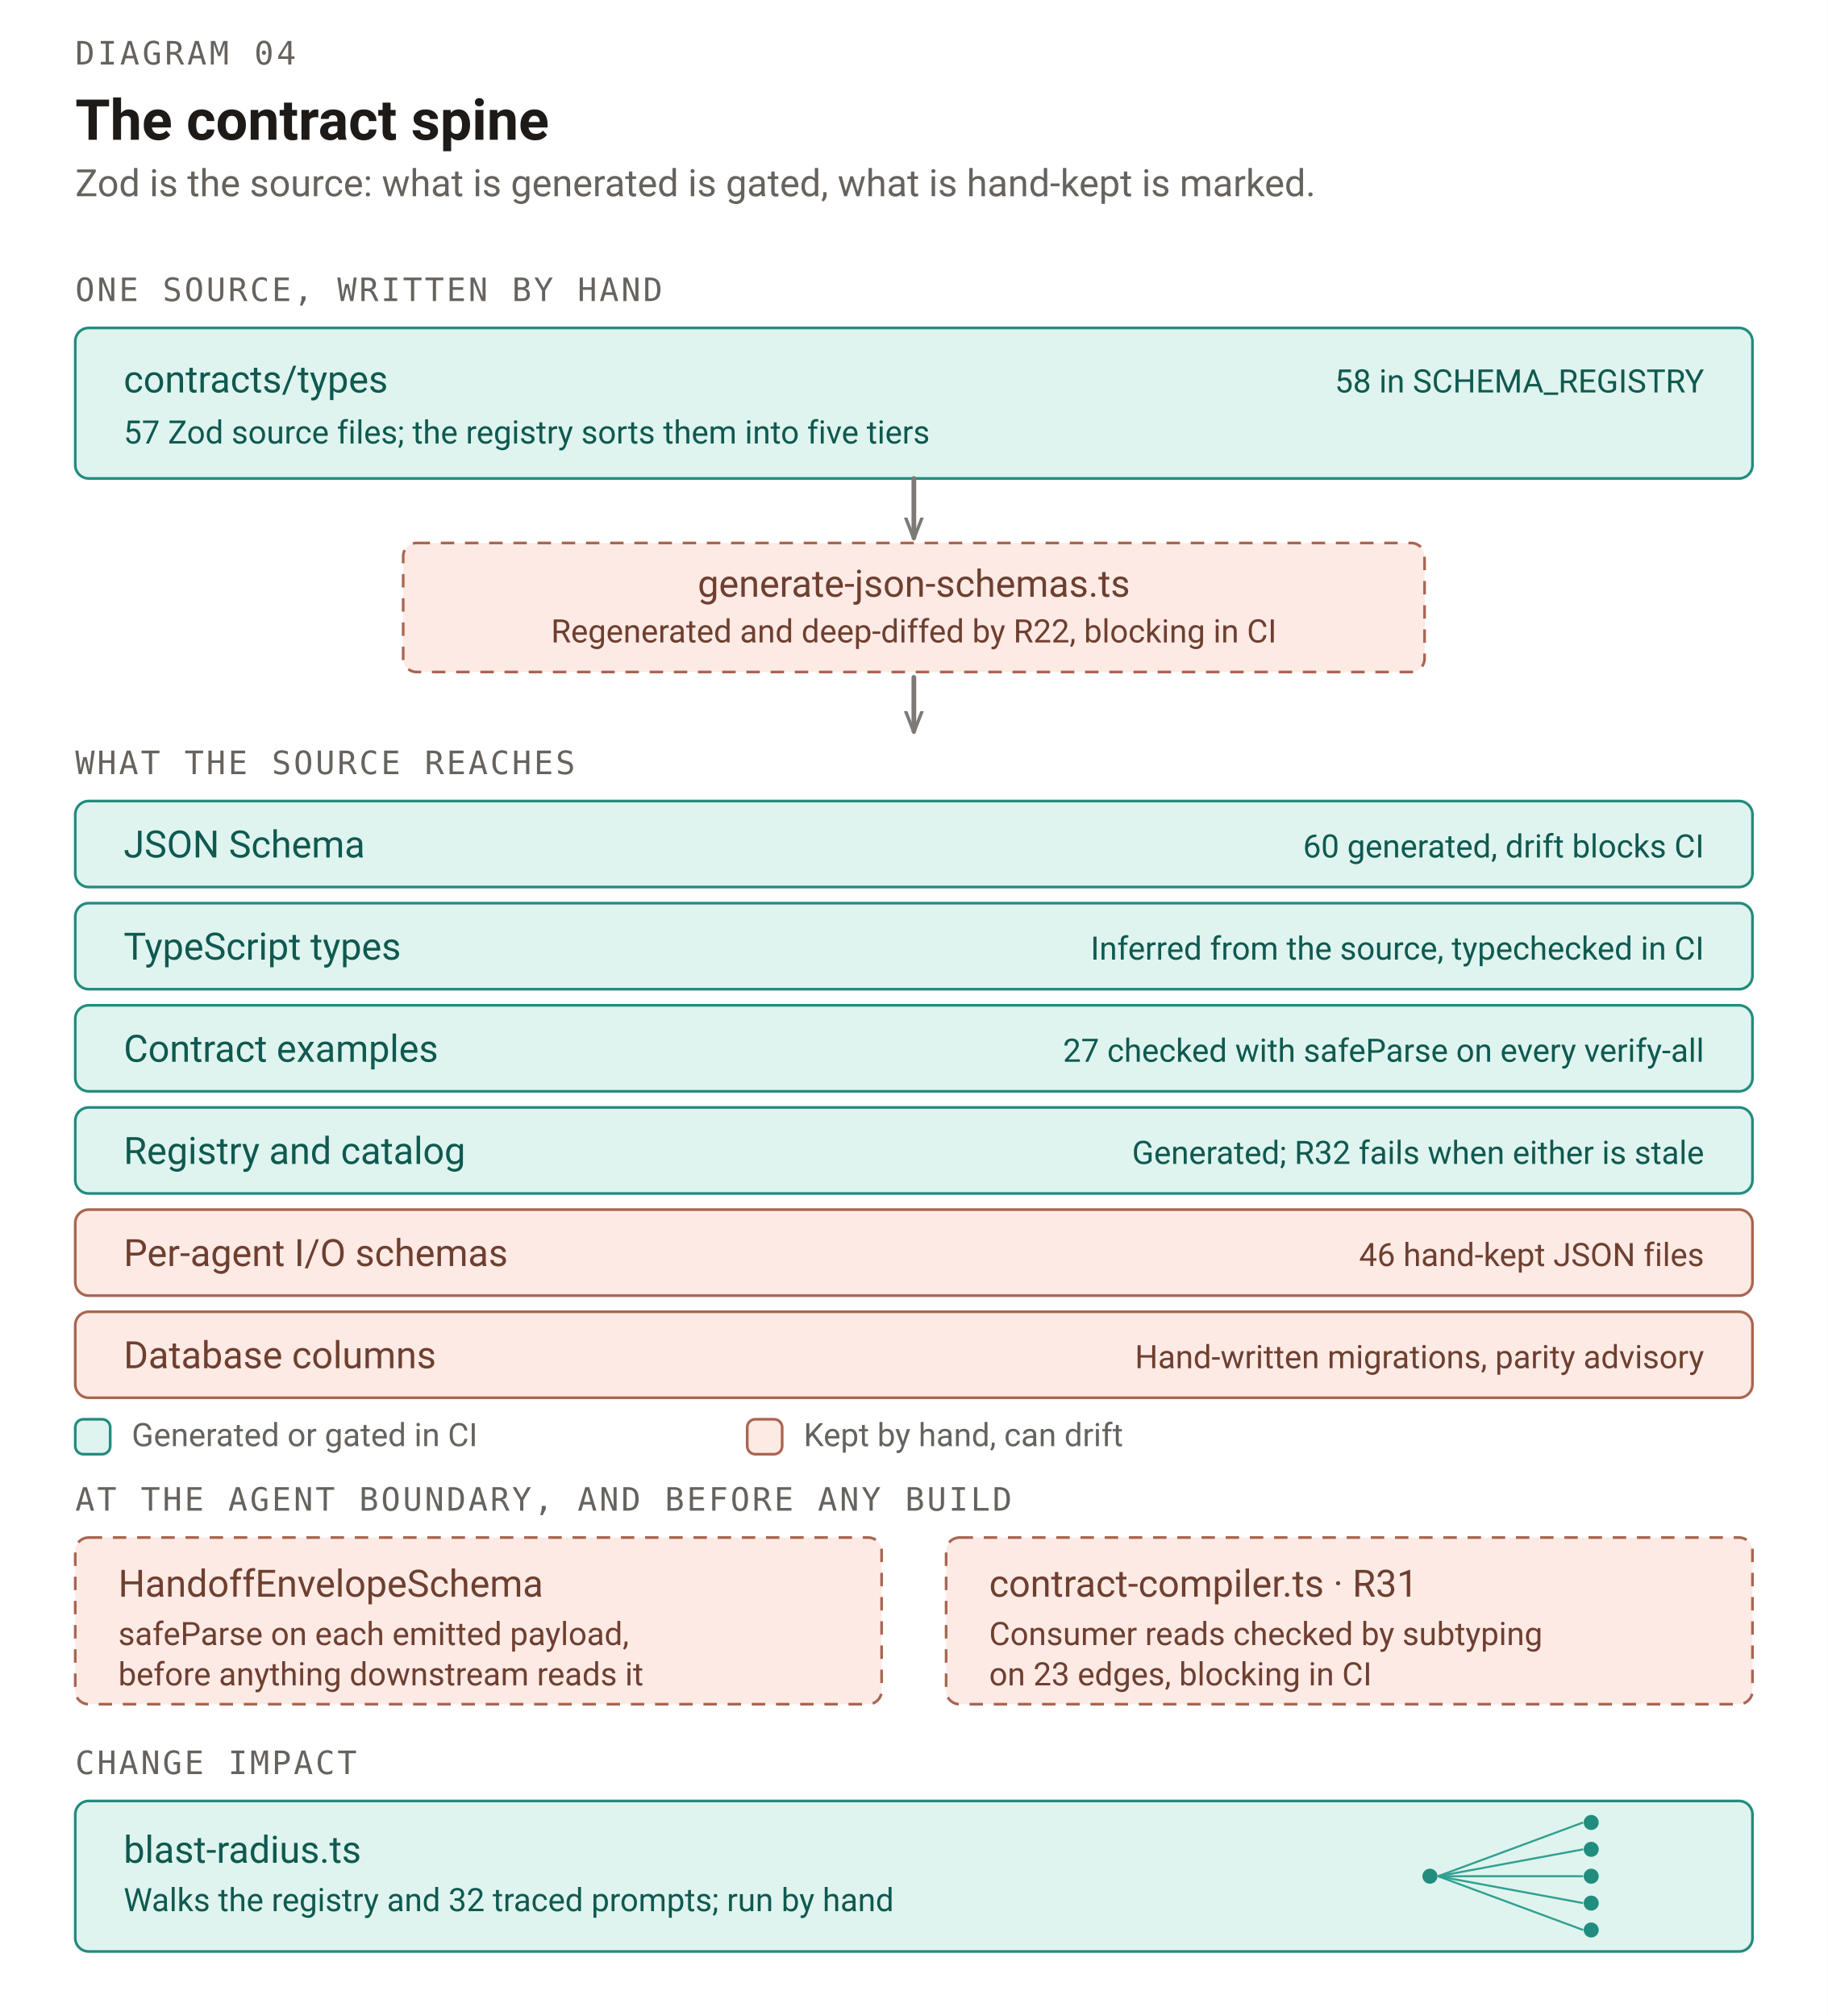
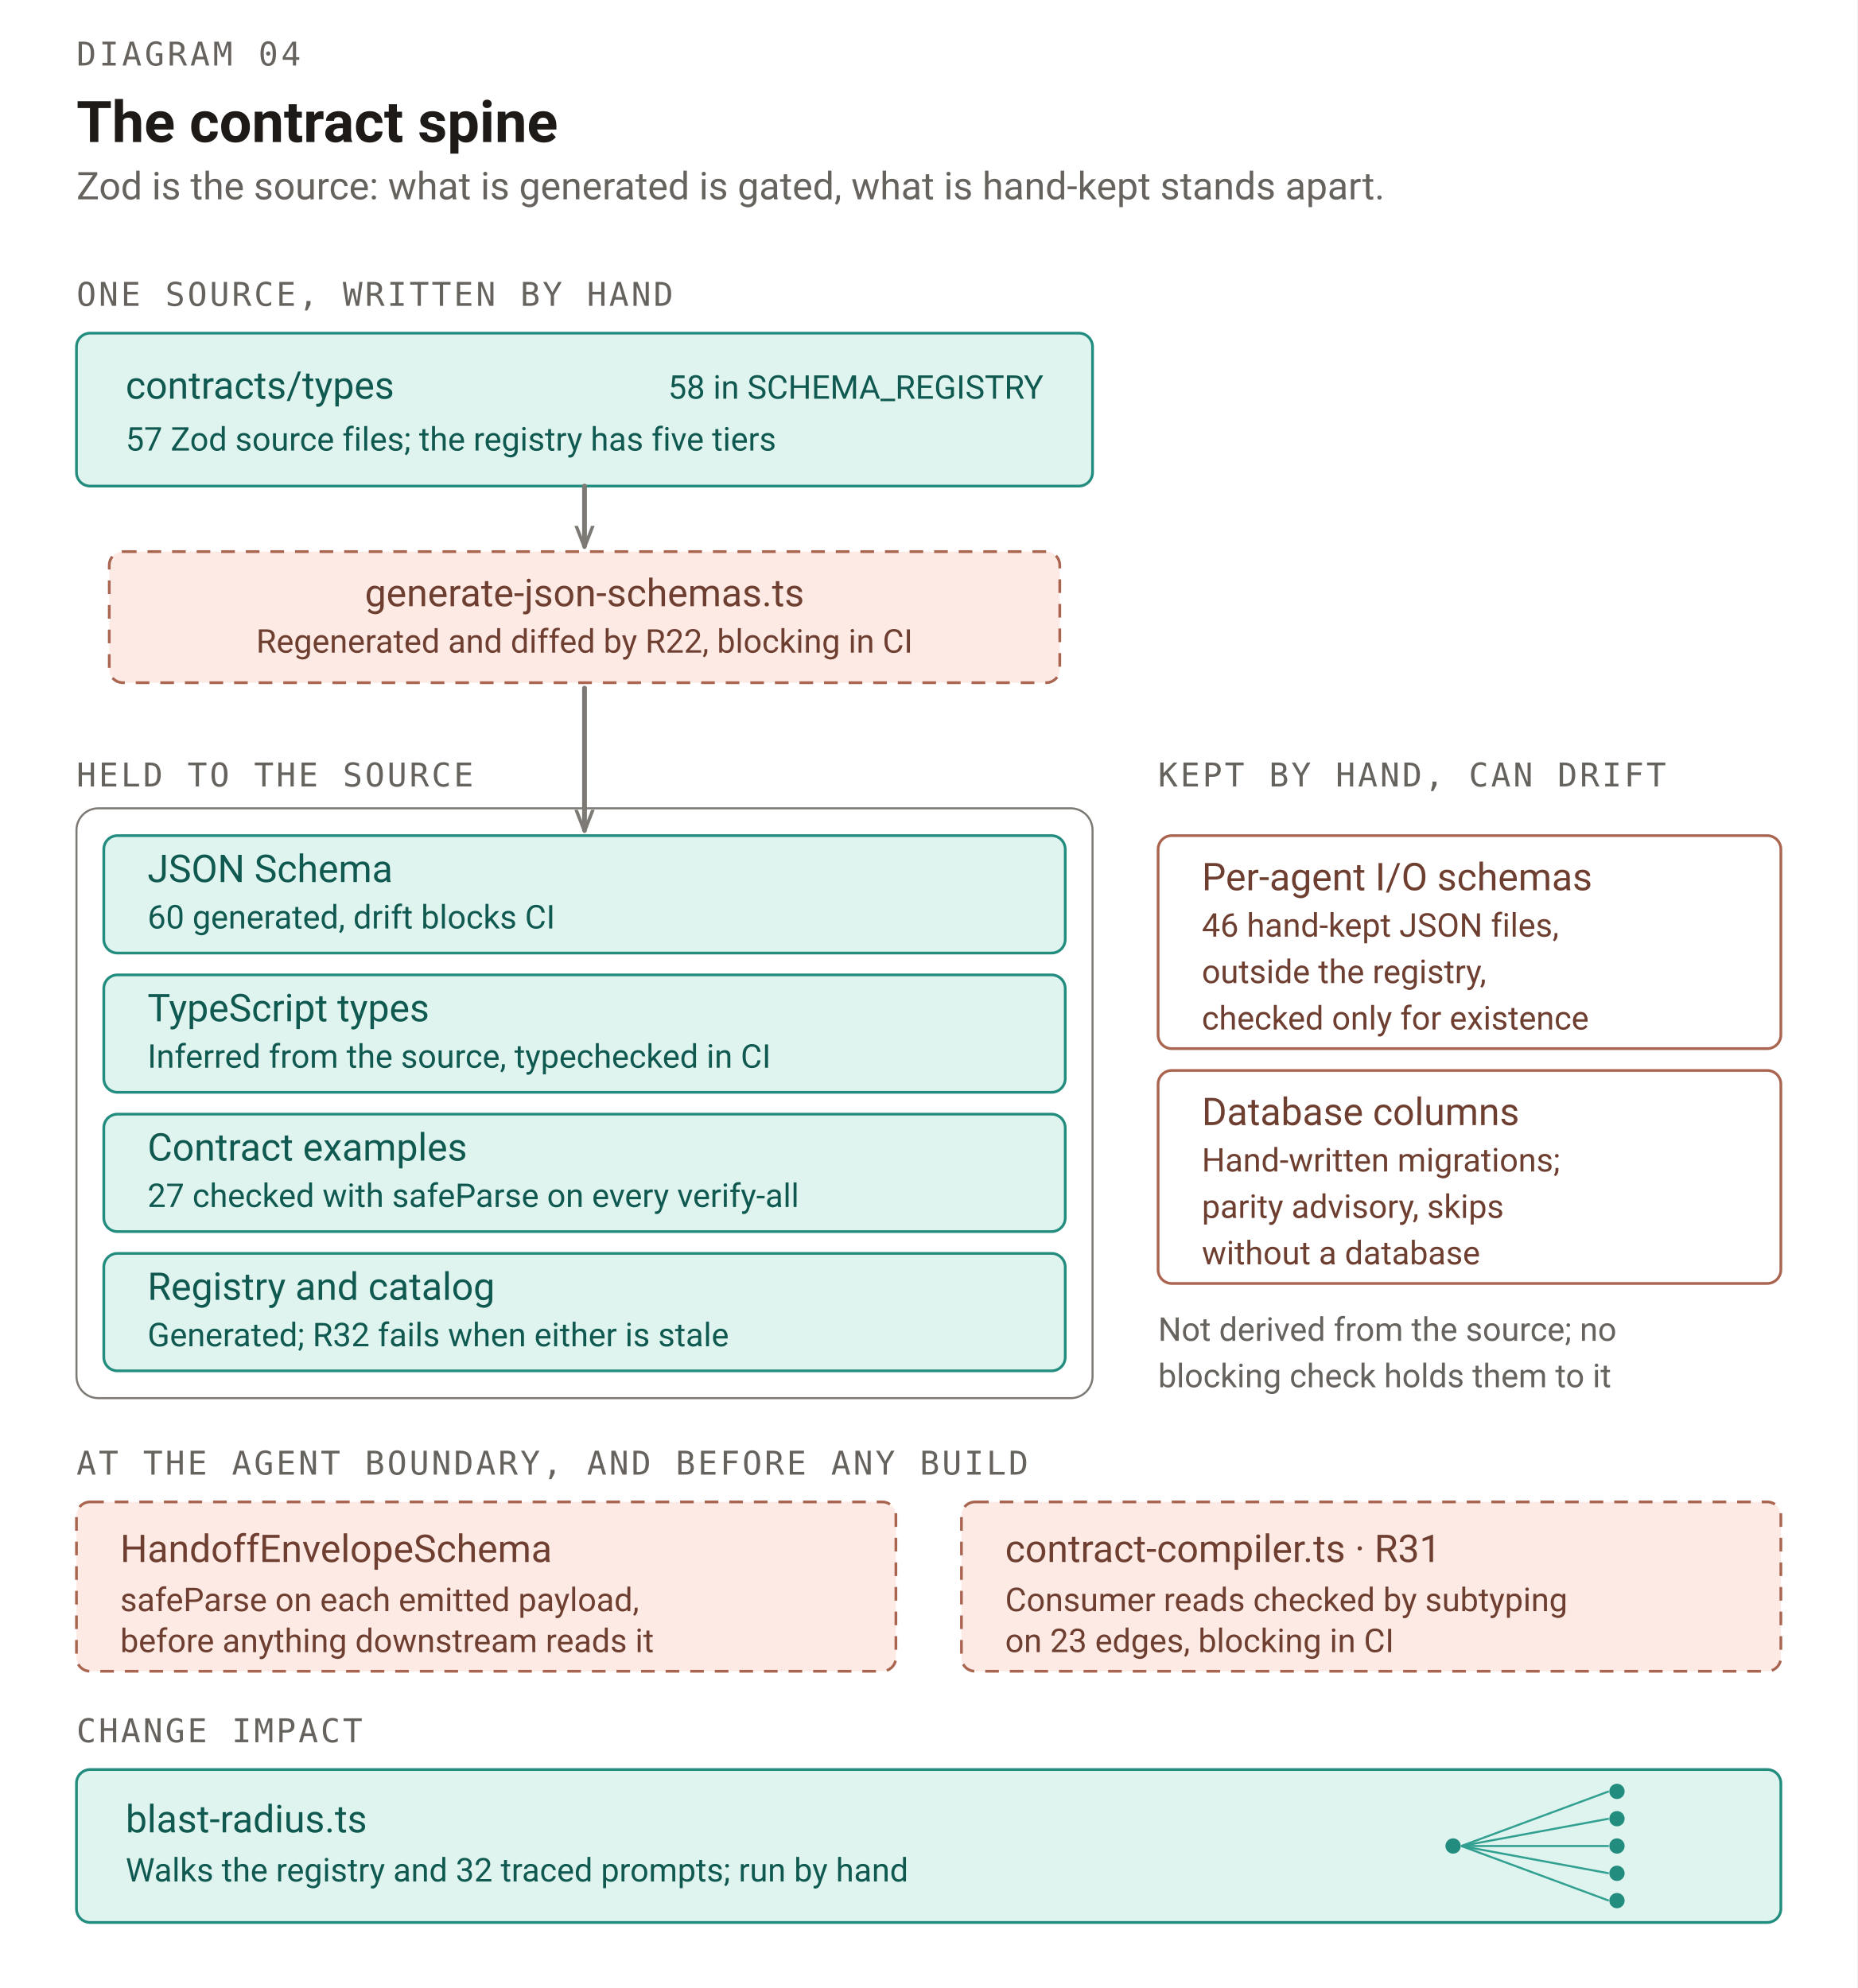
- <svg xmlns="http://www.w3.org/2000/svg" viewBox="0 0 680 750" width="100%" role="img" aria-label="The contract spine. Zod is the source: what is generated is gated, what is hand-kept is marked.">
+ <svg xmlns="http://www.w3.org/2000/svg" viewBox="0 0 680 728" width="100%" role="img" aria-label="The contract spine. Zod is the source: what is generated is gated, what is hand-kept stands apart.">
  <style>text{font-family:system-ui,-apple-system,'Segoe UI',Roboto,'Helvetica Neue',sans-serif}text.mono{font-family:ui-monospace,'SFMono-Regular','Cascadia Mono','Segoe UI Mono','DejaVu Sans Mono','Liberation Mono',monospace}.num{font-variant-numeric:tabular-nums}@media (prefers-color-scheme:dark){.teal-f{fill:#122925;stroke:#61c2b2}.teal-o{stroke:#61c2b2}.teal-t{fill:#bee8e0}.teal-m{fill:#61c2b2}.teal-h{stroke:#32a091}.purple-f{fill:#242232;stroke:#ada4e6}.purple-o{stroke:#ada4e6}.purple-t{fill:#dddafb}.purple-m{fill:#ada4e6}.purple-h{stroke:#8b81c5}.coral-f{fill:#311f19;stroke:#e39982}.coral-o{stroke:#e39982}.coral-t{fill:#fad5c9}.coral-m{fill:#e39982}.coral-h{stroke:#c0765f}.gray-f{fill:#262421;stroke:#b1ada8}.gray-o{stroke:#b1ada8}.gray-t{fill:#e1ddd8}.gray-m{fill:#b1ada8}.gray-h{stroke:#8f8b87}.surface{fill:#0d0b08}.ink{fill:#ebe7e2}.mute{fill:#dbd7d2}.rule{stroke:#5b5753}}[data-theme=dark] .teal-f{fill:#122925;stroke:#61c2b2}[data-theme=dark] .teal-o{stroke:#61c2b2}[data-theme=dark] .teal-t{fill:#bee8e0}[data-theme=dark] .teal-m{fill:#61c2b2}[data-theme=dark] .teal-h{stroke:#32a091}[data-theme=dark] .purple-f{fill:#242232;stroke:#ada4e6}[data-theme=dark] .purple-o{stroke:#ada4e6}[data-theme=dark] .purple-t{fill:#dddafb}[data-theme=dark] .purple-m{fill:#ada4e6}[data-theme=dark] .purple-h{stroke:#8b81c5}[data-theme=dark] .coral-f{fill:#311f19;stroke:#e39982}[data-theme=dark] .coral-o{stroke:#e39982}[data-theme=dark] .coral-t{fill:#fad5c9}[data-theme=dark] .coral-m{fill:#e39982}[data-theme=dark] .coral-h{stroke:#c0765f}[data-theme=dark] .gray-f{fill:#262421;stroke:#b1ada8}[data-theme=dark] .gray-o{stroke:#b1ada8}[data-theme=dark] .gray-t{fill:#e1ddd8}[data-theme=dark] .gray-m{fill:#b1ada8}[data-theme=dark] .gray-h{stroke:#8f8b87}[data-theme=dark] .surface{fill:#0d0b08}[data-theme=dark] .ink{fill:#ebe7e2}[data-theme=dark] .mute{fill:#dbd7d2}[data-theme=dark] .rule{stroke:#5b5753}[data-theme=light] .teal-f{fill:#dff4ef;stroke:#228c7e}[data-theme=light] .teal-o{stroke:#228c7e}[data-theme=light] .teal-t{fill:#0f5950}[data-theme=light] .teal-m{fill:#228c7e}[data-theme=light] .teal-h{stroke:#32a091}[data-theme=light] .purple-f{fill:#eeecfd;stroke:#7a70af}[data-theme=light] .purple-o{stroke:#7a70af}[data-theme=light] .purple-t{fill:#4d4671}[data-theme=light] .purple-m{fill:#7a70af}[data-theme=light] .purple-h{stroke:#8b81c5}[data-theme=light] .coral-f{fill:#fdeae4;stroke:#aa6550}[data-theme=light] .coral-o{stroke:#aa6550}[data-theme=light] .coral-t{fill:#6e3f30}[data-theme=light] .coral-m{fill:#aa6550}[data-theme=light] .coral-h{stroke:#c0765f}[data-theme=light] .gray-f{fill:#f2eee9;stroke:#7d7a75}[data-theme=light] .gray-o{stroke:#7d7a75}[data-theme=light] .gray-t{fill:#504c48}[data-theme=light] .gray-m{fill:#7d7a75}[data-theme=light] .gray-h{stroke:#8f8b87}[data-theme=light] .surface{fill:#ffffff}[data-theme=light] .ink{fill:#1d1a17}[data-theme=light] .mute{fill:#66635e}[data-theme=light] .rule{stroke:#c1bdb8}</style>
  <defs>
    <marker id="ar-teal" viewBox="0 0 10 10" refX="8.5" refY="5" markerWidth="5" markerHeight="5" orient="auto-start-reverse">
      <path d="M0,1.5 L9,5 L0,8.5" fill="none" stroke="#228c7e" stroke-width="1.4" stroke-linecap="round" stroke-linejoin="round" class="teal-o" />
    </marker>
    <marker id="ar-purple" viewBox="0 0 10 10" refX="8.5" refY="5" markerWidth="5" markerHeight="5" orient="auto-start-reverse">
      <path d="M0,1.5 L9,5 L0,8.5" fill="none" stroke="#7a70af" stroke-width="1.4" stroke-linecap="round" stroke-linejoin="round" class="purple-o" />
    </marker>
    <marker id="ar-coral" viewBox="0 0 10 10" refX="8.5" refY="5" markerWidth="5" markerHeight="5" orient="auto-start-reverse">
      <path d="M0,1.5 L9,5 L0,8.5" fill="none" stroke="#aa6550" stroke-width="1.4" stroke-linecap="round" stroke-linejoin="round" class="coral-o" />
    </marker>
    <marker id="ar-gray" viewBox="0 0 10 10" refX="8.5" refY="5" markerWidth="5" markerHeight="5" orient="auto-start-reverse">
      <path d="M0,1.5 L9,5 L0,8.5" fill="none" stroke="#7d7a75" stroke-width="1.4" stroke-linecap="round" stroke-linejoin="round" class="gray-o" />
    </marker>
  </defs>
-   <rect x="0" y="0" width="680" height="750" fill="#ffffff" class="surface" />
+   <rect x="0" y="0" width="680" height="728" fill="#ffffff" class="surface" />
  <text x="28" y="24" font-size="12" fill="#66635e" letter-spacing="1.1" class="mute mono">DIAGRAM 04</text>
  <text x="28" y="52" font-size="21" fill="#1d1a17" font-weight="600" class="ink">The contract spine</text>
-   <text x="28" y="73" font-size="14" fill="#66635e" class="mute">Zod is the source: what is generated is gated, what is hand-kept is marked.</text>
+   <text x="28" y="73" font-size="14" fill="#66635e" class="mute">Zod is the source: what is generated is gated, what is hand-kept stands apart.</text>
  <g transform="translate(0,16)">
    <text x="28" y="96" font-size="12" fill="#66635e" font-weight="500" letter-spacing="0.9" class="mute mono">ONE SOURCE, WRITTEN BY HAND</text>
-     <rect x="28" y="106" width="624" height="56" rx="5" fill="#dff4ef" stroke="#228c7e" stroke-width="1.0" class="teal-f" />
+     <rect x="28" y="106" width="372" height="56" rx="5" fill="#dff4ef" stroke="#228c7e" stroke-width="1.0" class="teal-f" />
    <text x="46" y="130" font-size="14" fill="#0f5950" class="teal-t">contracts/types</text>
-     <text x="46" y="149" font-size="12" fill="#0f5950" class="teal-t">57 Zod source files; the registry sorts them into five tiers</text>
-     <text x="634" y="130" font-size="12" fill="#0f5950" text-anchor="end" class="teal-t">58 in SCHEMA_REGISTRY</text>
-     <line x1="340" y1="162" x2="340" y2="184" stroke="#7d7a75" stroke-width="1.75" stroke-linecap="round" marker-end="url(#ar-gray)" class="gray-o" />
-     <rect x="150" y="186" width="380" height="48" rx="5" fill="#fdeae4" stroke="#aa6550" stroke-width="1.0" stroke-dasharray="5 4" class="coral-f" />
-     <text x="340" y="206" font-size="14" fill="#6e3f30" text-anchor="middle" class="coral-t">generate-json-schemas.ts</text>
-     <text x="340" y="223" font-size="12" fill="#6e3f30" text-anchor="middle" class="coral-t">Regenerated and deep-diffed by R22, blocking in CI</text>
-     <line x1="340" y1="236" x2="340" y2="256" stroke="#7d7a75" stroke-width="1.75" stroke-linecap="round" marker-end="url(#ar-gray)" class="gray-o" />
-     <text x="28" y="272" font-size="12" fill="#66635e" font-weight="500" letter-spacing="0.9" class="mute mono">WHAT THE SOURCE REACHES</text>
-     <rect x="28" y="282" width="624" height="32" rx="5" fill="#dff4ef" stroke="#228c7e" stroke-width="1.0" class="teal-f" />
-     <text x="46" y="303" font-size="14" fill="#0f5950" class="teal-t">JSON Schema</text>
-     <text x="634" y="303" font-size="12" fill="#0f5950" text-anchor="end" class="teal-t">60 generated, drift blocks CI</text>
-     <rect x="28" y="320" width="624" height="32" rx="5" fill="#dff4ef" stroke="#228c7e" stroke-width="1.0" class="teal-f" />
-     <text x="46" y="341" font-size="14" fill="#0f5950" class="teal-t">TypeScript types</text>
-     <text x="634" y="341" font-size="12" fill="#0f5950" text-anchor="end" class="teal-t">Inferred from the source, typechecked in CI</text>
-     <rect x="28" y="358" width="624" height="32" rx="5" fill="#dff4ef" stroke="#228c7e" stroke-width="1.0" class="teal-f" />
-     <text x="46" y="379" font-size="14" fill="#0f5950" class="teal-t">Contract examples</text>
-     <text x="634" y="379" font-size="12" fill="#0f5950" text-anchor="end" class="teal-t">27 checked with safeParse on every verify-all</text>
-     <rect x="28" y="396" width="624" height="32" rx="5" fill="#dff4ef" stroke="#228c7e" stroke-width="1.0" class="teal-f" />
-     <text x="46" y="417" font-size="14" fill="#0f5950" class="teal-t">Registry and catalog</text>
-     <text x="634" y="417" font-size="12" fill="#0f5950" text-anchor="end" class="teal-t">Generated; R32 fails when either is stale</text>
-     <rect x="28" y="434" width="624" height="32" rx="5" fill="#fdeae4" stroke="#aa6550" stroke-width="1.0" class="coral-f" />
-     <text x="46" y="455" font-size="14" fill="#6e3f30" class="coral-t">Per-agent I/O schemas</text>
-     <text x="634" y="455" font-size="12" fill="#6e3f30" text-anchor="end" class="coral-t">46 hand-kept JSON files</text>
-     <rect x="28" y="472" width="624" height="32" rx="5" fill="#fdeae4" stroke="#aa6550" stroke-width="1.0" class="coral-f" />
-     <text x="46" y="493" font-size="14" fill="#6e3f30" class="coral-t">Database columns</text>
-     <text x="634" y="493" font-size="12" fill="#6e3f30" text-anchor="end" class="coral-t">Hand-written migrations, parity advisory</text>
-     <rect x="28" y="512" width="13" height="13" rx="3" fill="#dff4ef" stroke="#228c7e" stroke-width="1.0" class="teal-f" />
-     <text x="49" y="522" font-size="12" fill="#66635e" class="mute">Generated or gated in CI</text>
-     <rect x="278" y="512" width="13" height="13" rx="3" fill="#fdeae4" stroke="#aa6550" stroke-width="1.0" class="coral-f" />
-     <text x="299" y="522" font-size="12" fill="#66635e" class="mute">Kept by hand, can drift</text>
-     <text x="28" y="546" font-size="12" fill="#66635e" font-weight="500" letter-spacing="0.9" class="mute mono">AT THE AGENT BOUNDARY, AND BEFORE ANY BUILD</text>
-     <rect x="28" y="556" width="300" height="62" rx="5" fill="#fdeae4" stroke="#aa6550" stroke-width="1.0" stroke-dasharray="5 4" class="coral-f" />
-     <text x="44" y="578" font-size="14" fill="#6e3f30" class="coral-t">HandoffEnvelopeSchema</text>
-     <text x="44" y="596" font-size="12" fill="#6e3f30" class="coral-t">safeParse on each emitted payload,</text>
-     <text x="44" y="611" font-size="12" fill="#6e3f30" class="coral-t">before anything downstream reads it</text>
-     <rect x="352" y="556" width="300" height="62" rx="5" fill="#fdeae4" stroke="#aa6550" stroke-width="1.0" stroke-dasharray="5 4" class="coral-f" />
-     <text x="368" y="578" font-size="14" fill="#6e3f30" class="coral-t">contract-compiler.ts · R31</text>
-     <text x="368" y="596" font-size="12" fill="#6e3f30" class="coral-t">Consumer reads checked by subtyping</text>
-     <text x="368" y="611" font-size="12" fill="#6e3f30" class="coral-t">on 23 edges, blocking in CI</text>
-     <text x="28" y="644" font-size="12" fill="#66635e" font-weight="500" letter-spacing="0.9" class="mute mono">CHANGE IMPACT</text>
-     <rect x="28" y="654" width="624" height="56" rx="5" fill="#dff4ef" stroke="#228c7e" stroke-width="1.0" class="teal-f" />
-     <text x="46" y="677" font-size="14" fill="#0f5950" class="teal-t">blast-radius.ts</text>
-     <text x="46" y="695" font-size="12" fill="#0f5950" class="teal-t">Walks the registry and 32 traced prompts; run by hand</text>
-     <line x1="535" y1="682" x2="589" y2="662" stroke="#32a091" stroke-width="0.75" class="teal-h" />
-     <circle cx="592" cy="662" r="2.8" fill="#228c7e" class="teal-m" />
-     <line x1="535" y1="682" x2="589" y2="672" stroke="#32a091" stroke-width="0.75" class="teal-h" />
-     <circle cx="592" cy="672" r="2.8" fill="#228c7e" class="teal-m" />
-     <line x1="535" y1="682" x2="589" y2="682" stroke="#32a091" stroke-width="0.75" class="teal-h" />
-     <circle cx="592" cy="682" r="2.8" fill="#228c7e" class="teal-m" />
-     <line x1="535" y1="682" x2="589" y2="692" stroke="#32a091" stroke-width="0.75" class="teal-h" />
-     <circle cx="592" cy="692" r="2.8" fill="#228c7e" class="teal-m" />
-     <line x1="535" y1="682" x2="589" y2="702" stroke="#32a091" stroke-width="0.75" class="teal-h" />
-     <circle cx="592" cy="702" r="2.8" fill="#228c7e" class="teal-m" />
-     <circle cx="532" cy="682" r="2.8" fill="#228c7e" class="teal-m" />
+     <text x="46" y="149" font-size="12" fill="#0f5950" class="teal-t">57 Zod source files; the registry has five tiers</text>
+     <text x="382" y="130" font-size="12" fill="#0f5950" text-anchor="end" class="teal-t">58 in SCHEMA_REGISTRY</text>
+     <line x1="214.0" y1="162" x2="214.0" y2="184" stroke="#7d7a75" stroke-width="1.75" stroke-linecap="round" marker-end="url(#ar-gray)" class="gray-o" />
+     <rect x="40" y="186" width="348" height="48" rx="5" fill="#fdeae4" stroke="#aa6550" stroke-width="1.0" stroke-dasharray="5 4" class="coral-f" />
+     <text x="214.0" y="206" font-size="14" fill="#6e3f30" text-anchor="middle" class="coral-t">generate-json-schemas.ts</text>
+     <text x="214.0" y="223" font-size="12" fill="#6e3f30" text-anchor="middle" class="coral-t">Regenerated and diffed by R22, blocking in CI</text>
+     <text x="28" y="272" font-size="12" fill="#66635e" font-weight="500" letter-spacing="0.9" class="mute mono">HELD TO THE SOURCE</text>
+     <rect x="38" y="290" width="352" height="43" rx="5" fill="#dff4ef" stroke="#228c7e" stroke-width="1.0" class="teal-f" />
+     <text x="54" y="307" font-size="14" fill="#0f5950" class="teal-t">JSON Schema</text>
+     <text x="54" y="324" font-size="12" fill="#0f5950" class="teal-t">60 generated, drift blocks CI</text>
+     <rect x="38" y="341" width="352" height="43" rx="5" fill="#dff4ef" stroke="#228c7e" stroke-width="1.0" class="teal-f" />
+     <text x="54" y="358" font-size="14" fill="#0f5950" class="teal-t">TypeScript types</text>
+     <text x="54" y="375" font-size="12" fill="#0f5950" class="teal-t">Inferred from the source, typechecked in CI</text>
+     <rect x="38" y="392" width="352" height="43" rx="5" fill="#dff4ef" stroke="#228c7e" stroke-width="1.0" class="teal-f" />
+     <text x="54" y="409" font-size="14" fill="#0f5950" class="teal-t">Contract examples</text>
+     <text x="54" y="426" font-size="12" fill="#0f5950" class="teal-t">27 checked with safeParse on every verify-all</text>
+     <rect x="38" y="443" width="352" height="43" rx="5" fill="#dff4ef" stroke="#228c7e" stroke-width="1.0" class="teal-f" />
+     <text x="54" y="460" font-size="14" fill="#0f5950" class="teal-t">Registry and catalog</text>
+     <text x="54" y="477" font-size="12" fill="#0f5950" class="teal-t">Generated; R32 fails when either is stale</text>
+     <rect x="28" y="280" width="372" height="216" rx="8" fill="none" stroke="#7d7a75" stroke-width="0.75" class="gray-o" />
+     <line x1="214.0" y1="236" x2="214.0" y2="288" stroke="#7d7a75" stroke-width="1.75" stroke-linecap="round" marker-end="url(#ar-gray)" class="gray-o" />
+     <text x="424" y="272" font-size="12" fill="#66635e" font-weight="500" letter-spacing="0.9" class="mute mono">KEPT BY HAND, CAN DRIFT</text>
+     <rect x="424" y="290" width="228" height="78" rx="5" fill="none" stroke="#aa6550" stroke-width="1.0" class="coral-o" />
+     <text x="440" y="310" font-size="14" fill="#6e3f30" class="coral-t">Per-agent I/O schemas</text>
+     <text x="440" y="327" font-size="12" fill="#6e3f30" class="coral-t">46 hand-kept JSON files,</text>
+     <text x="440" y="344" font-size="12" fill="#6e3f30" class="coral-t">outside the registry,</text>
+     <text x="440" y="361" font-size="12" fill="#6e3f30" class="coral-t">checked only for existence</text>
+     <rect x="424" y="376" width="228" height="78" rx="5" fill="none" stroke="#aa6550" stroke-width="1.0" class="coral-o" />
+     <text x="440" y="396" font-size="14" fill="#6e3f30" class="coral-t">Database columns</text>
+     <text x="440" y="413" font-size="12" fill="#6e3f30" class="coral-t">Hand-written migrations;</text>
+     <text x="440" y="430" font-size="12" fill="#6e3f30" class="coral-t">parity advisory, skips</text>
+     <text x="440" y="447" font-size="12" fill="#6e3f30" class="coral-t">without a database</text>
+     <text x="424" y="475" font-size="12" fill="#66635e" class="mute">Not derived from the source; no</text>
+     <text x="424" y="492" font-size="12" fill="#66635e" class="mute">blocking check holds them to it</text>
+     <text x="28" y="524" font-size="12" fill="#66635e" font-weight="500" letter-spacing="0.9" class="mute mono">AT THE AGENT BOUNDARY, AND BEFORE ANY BUILD</text>
+     <rect x="28" y="534" width="300" height="62" rx="5" fill="#fdeae4" stroke="#aa6550" stroke-width="1.0" stroke-dasharray="5 4" class="coral-f" />
+     <text x="44" y="556" font-size="14" fill="#6e3f30" class="coral-t">HandoffEnvelopeSchema</text>
+     <text x="44" y="574" font-size="12" fill="#6e3f30" class="coral-t">safeParse on each emitted payload,</text>
+     <text x="44" y="589" font-size="12" fill="#6e3f30" class="coral-t">before anything downstream reads it</text>
+     <rect x="352" y="534" width="300" height="62" rx="5" fill="#fdeae4" stroke="#aa6550" stroke-width="1.0" stroke-dasharray="5 4" class="coral-f" />
+     <text x="368" y="556" font-size="14" fill="#6e3f30" class="coral-t">contract-compiler.ts · R31</text>
+     <text x="368" y="574" font-size="12" fill="#6e3f30" class="coral-t">Consumer reads checked by subtyping</text>
+     <text x="368" y="589" font-size="12" fill="#6e3f30" class="coral-t">on 23 edges, blocking in CI</text>
+     <text x="28" y="622" font-size="12" fill="#66635e" font-weight="500" letter-spacing="0.9" class="mute mono">CHANGE IMPACT</text>
+     <rect x="28" y="632" width="624" height="56" rx="5" fill="#dff4ef" stroke="#228c7e" stroke-width="1.0" class="teal-f" />
+     <text x="46" y="655" font-size="14" fill="#0f5950" class="teal-t">blast-radius.ts</text>
+     <text x="46" y="673" font-size="12" fill="#0f5950" class="teal-t">Walks the registry and 32 traced prompts; run by hand</text>
+     <line x1="535" y1="660" x2="589" y2="640" stroke="#32a091" stroke-width="0.75" class="teal-h" />
+     <circle cx="592" cy="640" r="2.8" fill="#228c7e" class="teal-m" />
+     <line x1="535" y1="660" x2="589" y2="650" stroke="#32a091" stroke-width="0.75" class="teal-h" />
+     <circle cx="592" cy="650" r="2.8" fill="#228c7e" class="teal-m" />
+     <line x1="535" y1="660" x2="589" y2="660" stroke="#32a091" stroke-width="0.75" class="teal-h" />
+     <circle cx="592" cy="660" r="2.8" fill="#228c7e" class="teal-m" />
+     <line x1="535" y1="660" x2="589" y2="670" stroke="#32a091" stroke-width="0.75" class="teal-h" />
+     <circle cx="592" cy="670" r="2.8" fill="#228c7e" class="teal-m" />
+     <line x1="535" y1="660" x2="589" y2="680" stroke="#32a091" stroke-width="0.75" class="teal-h" />
+     <circle cx="592" cy="680" r="2.8" fill="#228c7e" class="teal-m" />
+     <circle cx="532" cy="660" r="2.8" fill="#228c7e" class="teal-m" />
  </g>
</svg>
